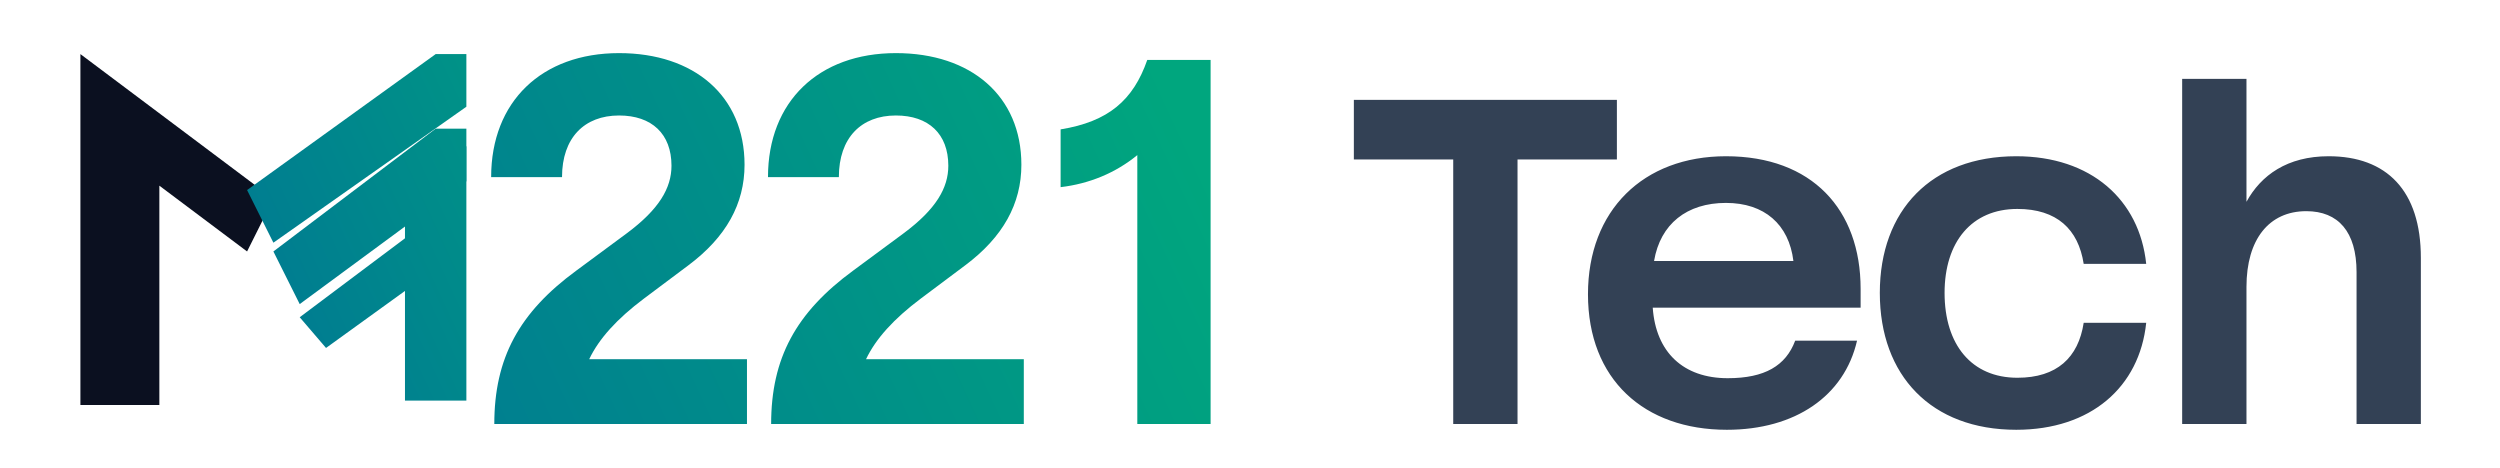
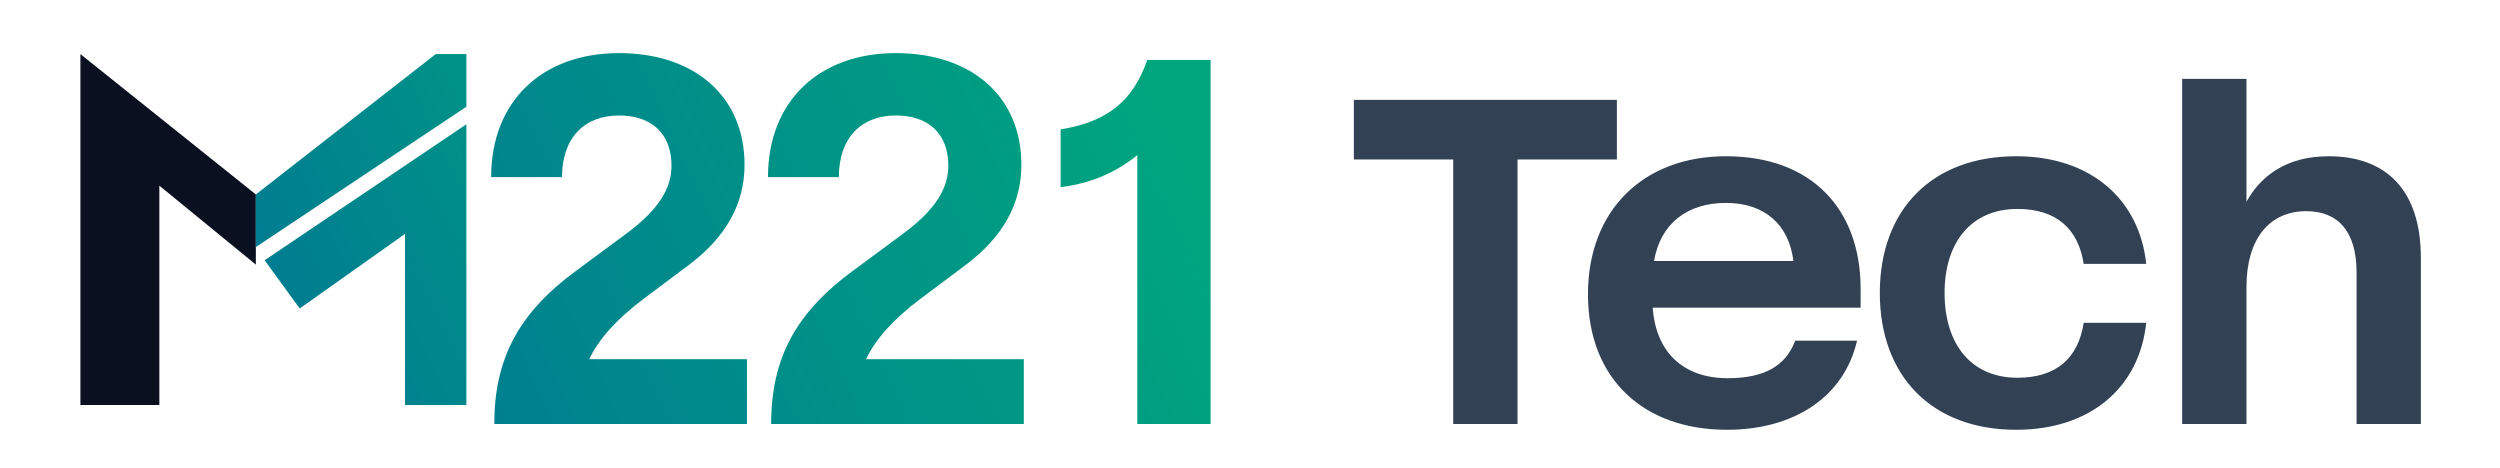
<svg xmlns="http://www.w3.org/2000/svg" viewBox="0 10 342 64" role="img" aria-labelledby="title desc">
  <defs>
    <linearGradient id="word-data-light" x1="58" y1="68" x2="166" y2="18" gradientUnits="userSpaceOnUse">
      <stop offset="0" stop-color="#007C91" />
      <stop offset="1" stop-color="#00A67E" />
    </linearGradient>
  </defs>
  <g transform="translate(-1 3) scale(.6)">
-     <path d="M20 104V24L64 57L58 69L38 54V104Z" fill="#0B1020" />
-     <path d="M58 55L101 24H108V36L64 67Z" fill="url(#word-data-light)" />
-     <path d="M64 69L101 41H108V53L70 81Z" fill="url(#word-data-light)" />
-     <path d="M70 84L94 66V56L108 45V103H94V78L76 91Z" fill="url(#word-data-light)" />
+     <path d="M20 104V24L60 56V72L38 54V104Z" fill="#0B1020" />
+     <path d="M60 56L101 24H108V36L60 68Z" fill="url(#word-data-light)" />
+     <path d="M62 71L108 40V104H94V65L70 82Z" fill="url(#word-data-light)" />
  </g>
  <path d="M71.184 68.0H104.686V59.135H83.104C84.432 56.346 86.889 53.623 90.607 50.834L96.684 46.285C101.83 42.434 104.354 37.885 104.354 32.539C104.354 23.143 97.48 17.266 87.188 17.266C76.629 17.266 69.689 23.873 69.689 34.232H79.385C79.385 28.854 82.439 25.799 87.188 25.799C91.67 25.799 94.359 28.322 94.359 32.672C94.359 35.693 92.699 38.615 88.217 41.936L81.344 47.016C73.508 52.76 70.121 59.002 70.121 68.0Z" transform="translate(-2.5 0)" fill="url(#word-data-light)" />
  <path d="M110.055 68.0H143.557V59.135H121.975C123.303 56.346 125.76 53.623 129.479 50.834L135.555 46.285C140.701 42.434 143.225 37.885 143.225 32.539C143.225 23.143 136.352 17.266 126.059 17.266C115.5 17.266 108.561 23.873 108.561 34.232H118.256C118.256 28.854 121.311 25.799 126.059 25.799C130.541 25.799 133.23 28.322 133.23 32.672C133.23 35.693 131.57 38.615 127.088 41.936L120.215 47.016C112.379 52.76 108.992 59.002 108.992 68.0Z" transform="translate(-3.5 0)" fill="url(#word-data-light)" />
  <path d="M163.584 68.0H173.611V18.203H164.945C163.02 23.715 159.633 26.637 153.092 27.699V35.602C157.043 35.137 160.629 33.643 163.584 31.219Z" transform="translate(-8 0)" fill="url(#word-data-light)" />
  <path d="M183.479 68.0H193.041V28.672H207.816V19.807H168.703V28.672H183.479ZM224.168 68.863C234.328 68.863 241.633 63.85 243.525 55.613H234.328C232.934 59.334 229.812 61.193 224.301 61.193C217.693 61.193 213.609 57.342 213.145 50.701H244.057V47.912C244.057 36.092 236.818 28.189 224.035 28.189C211.75 28.189 203.516 36.225 203.516 48.709C203.516 61.393 211.883 68.863 224.168 68.863ZM213.344 43.762C214.273 38.25 218.225 35.129 224.035 35.129C229.746 35.129 233.398 38.316 234.062 43.762ZM267.199 68.863C278.289 68.863 285.527 62.52 286.523 52.957H277.227C276.43 58.137 273.242 61.127 267.365 61.127C260.559 61.127 256.541 56.213 256.541 48.51C256.541 40.939 260.559 36.025 267.365 36.025C273.242 36.025 276.43 39.047 277.227 44.193H286.523C285.527 34.631 278.289 28.189 267.199 28.189C254.582 28.189 246.912 36.225 246.912 48.51C246.912 60.828 254.582 68.863 267.199 68.863ZM291.869 68.0H301.432V47.613C301.432 40.541 304.785 36.357 310.33 36.357C315.078 36.357 317.801 39.412 317.801 45.422V68.0H327.363V43.297C327.363 33.303 322.283 28.189 313.65 28.189C307.508 28.189 303.59 31.012 301.432 34.963V16.68H291.869Z" transform="matrix(.92 0 0 .92 30 5.44)" fill="#334155" />
</svg>
